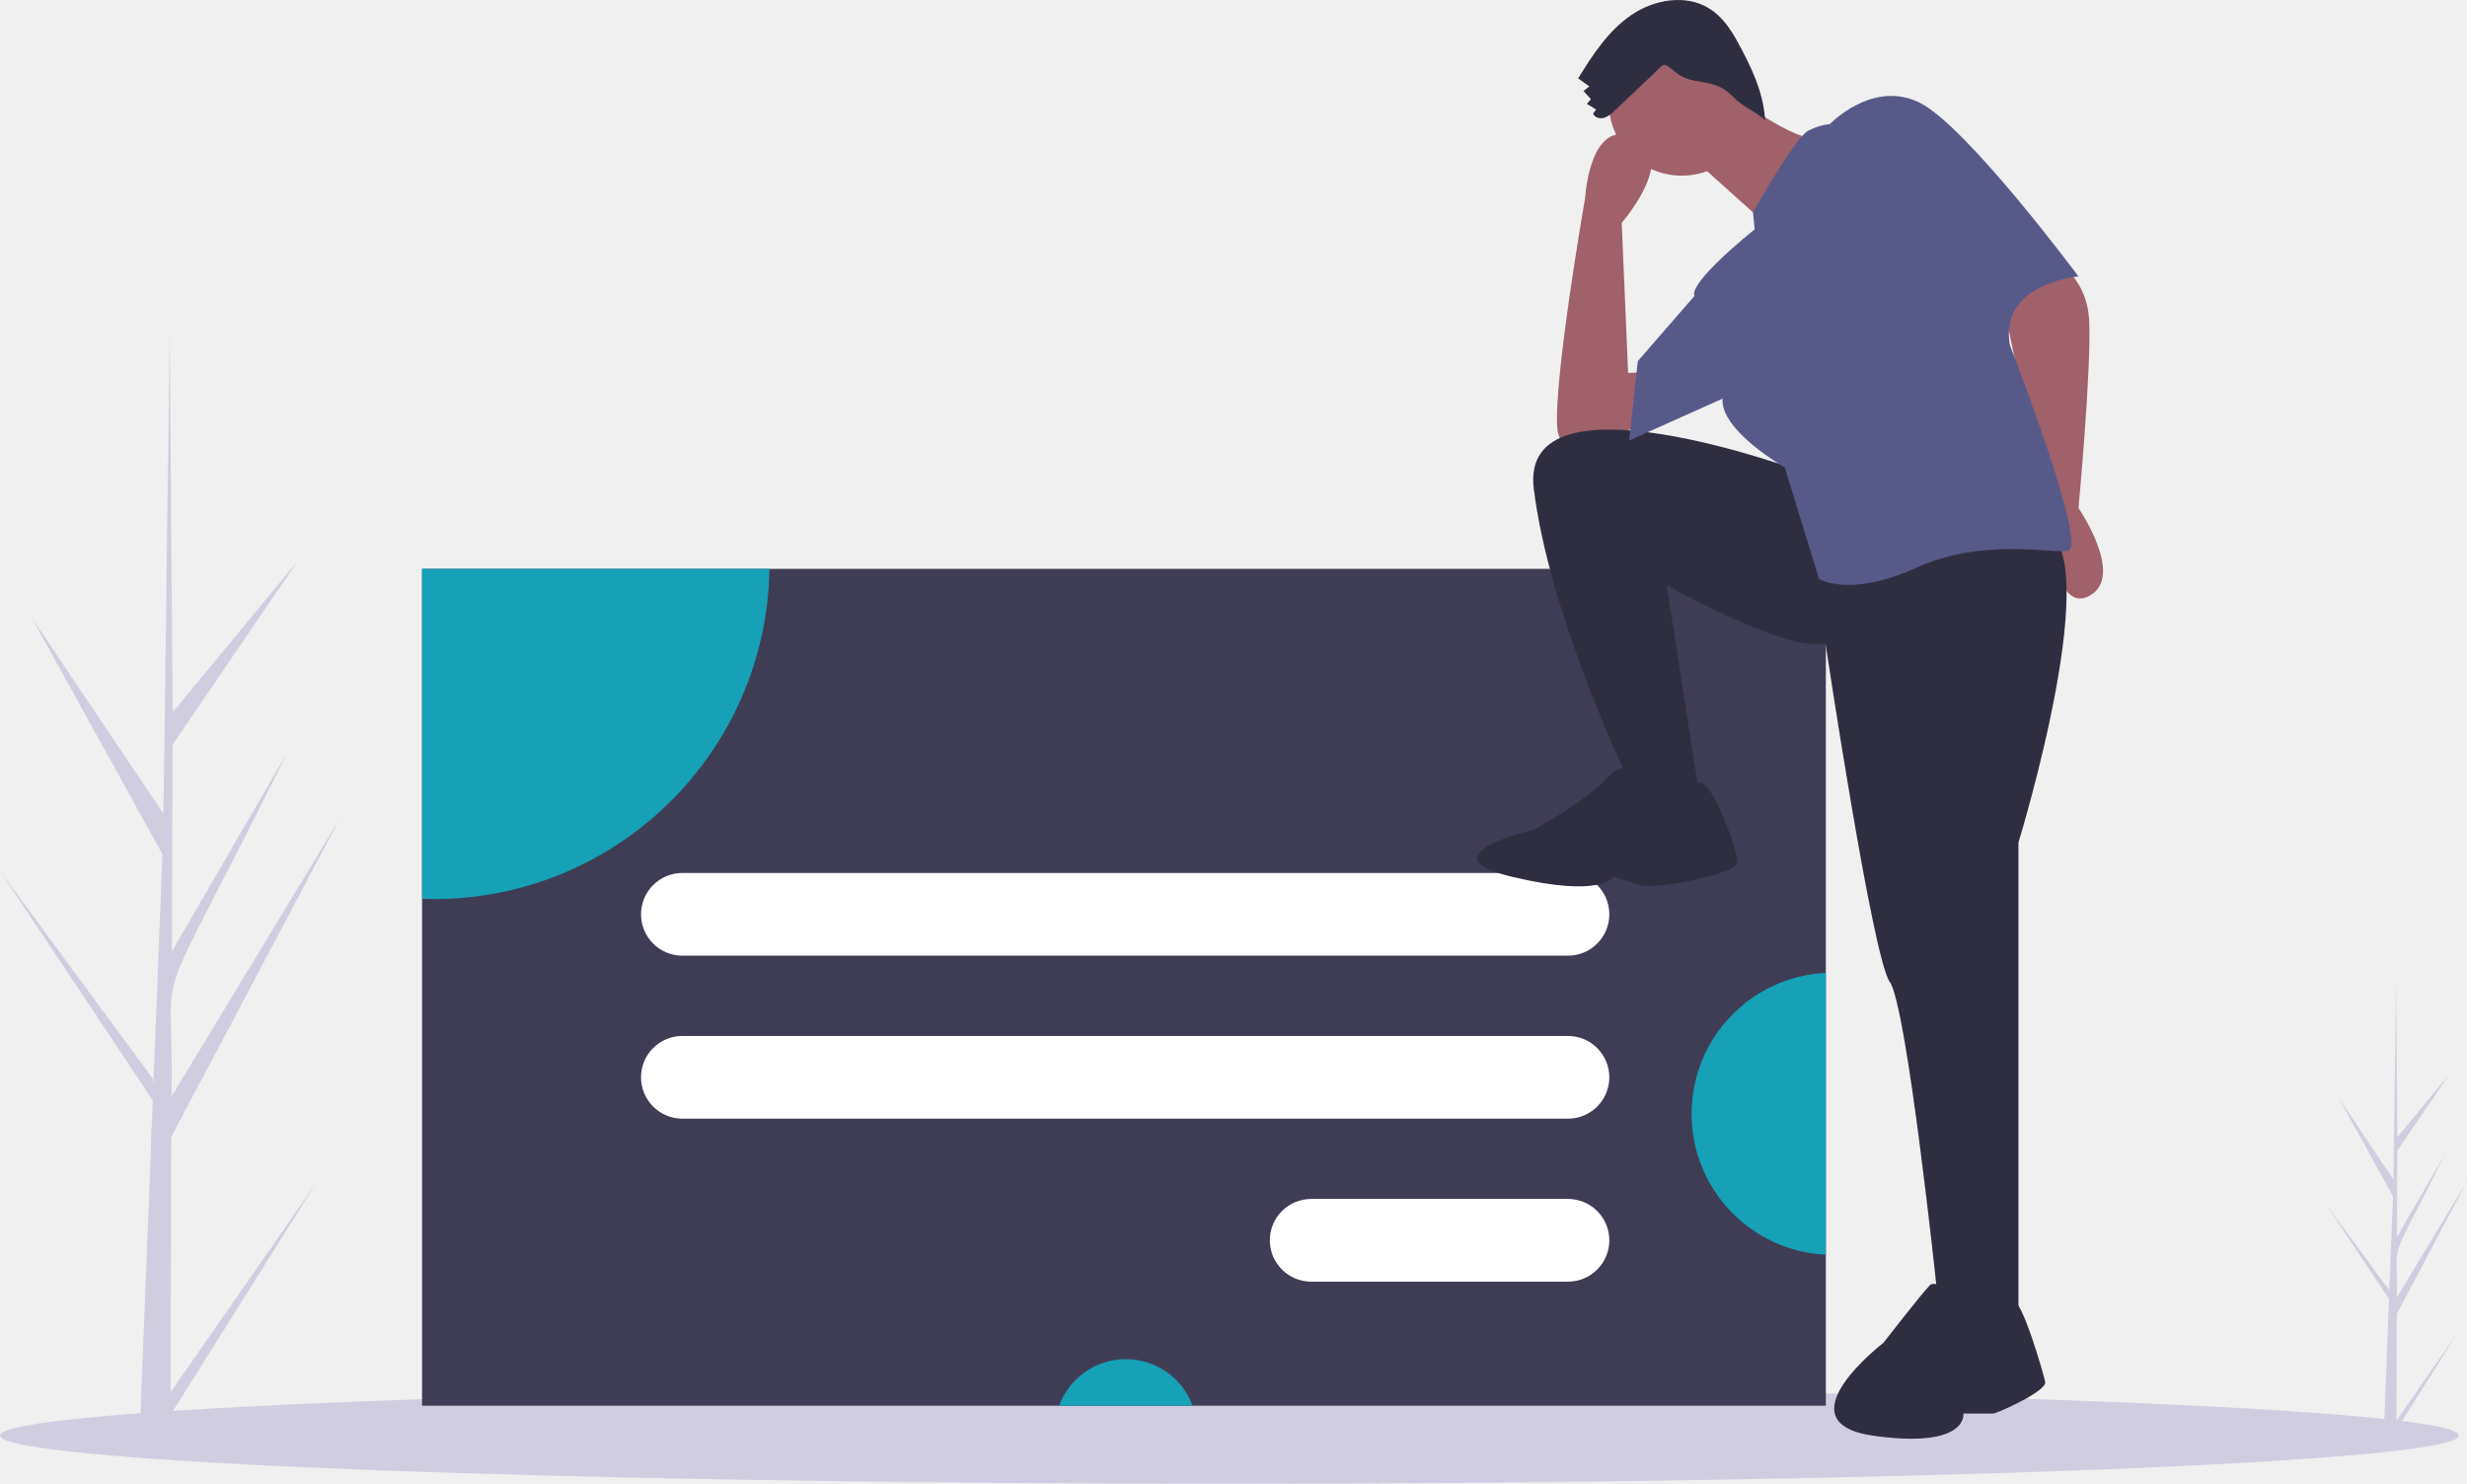
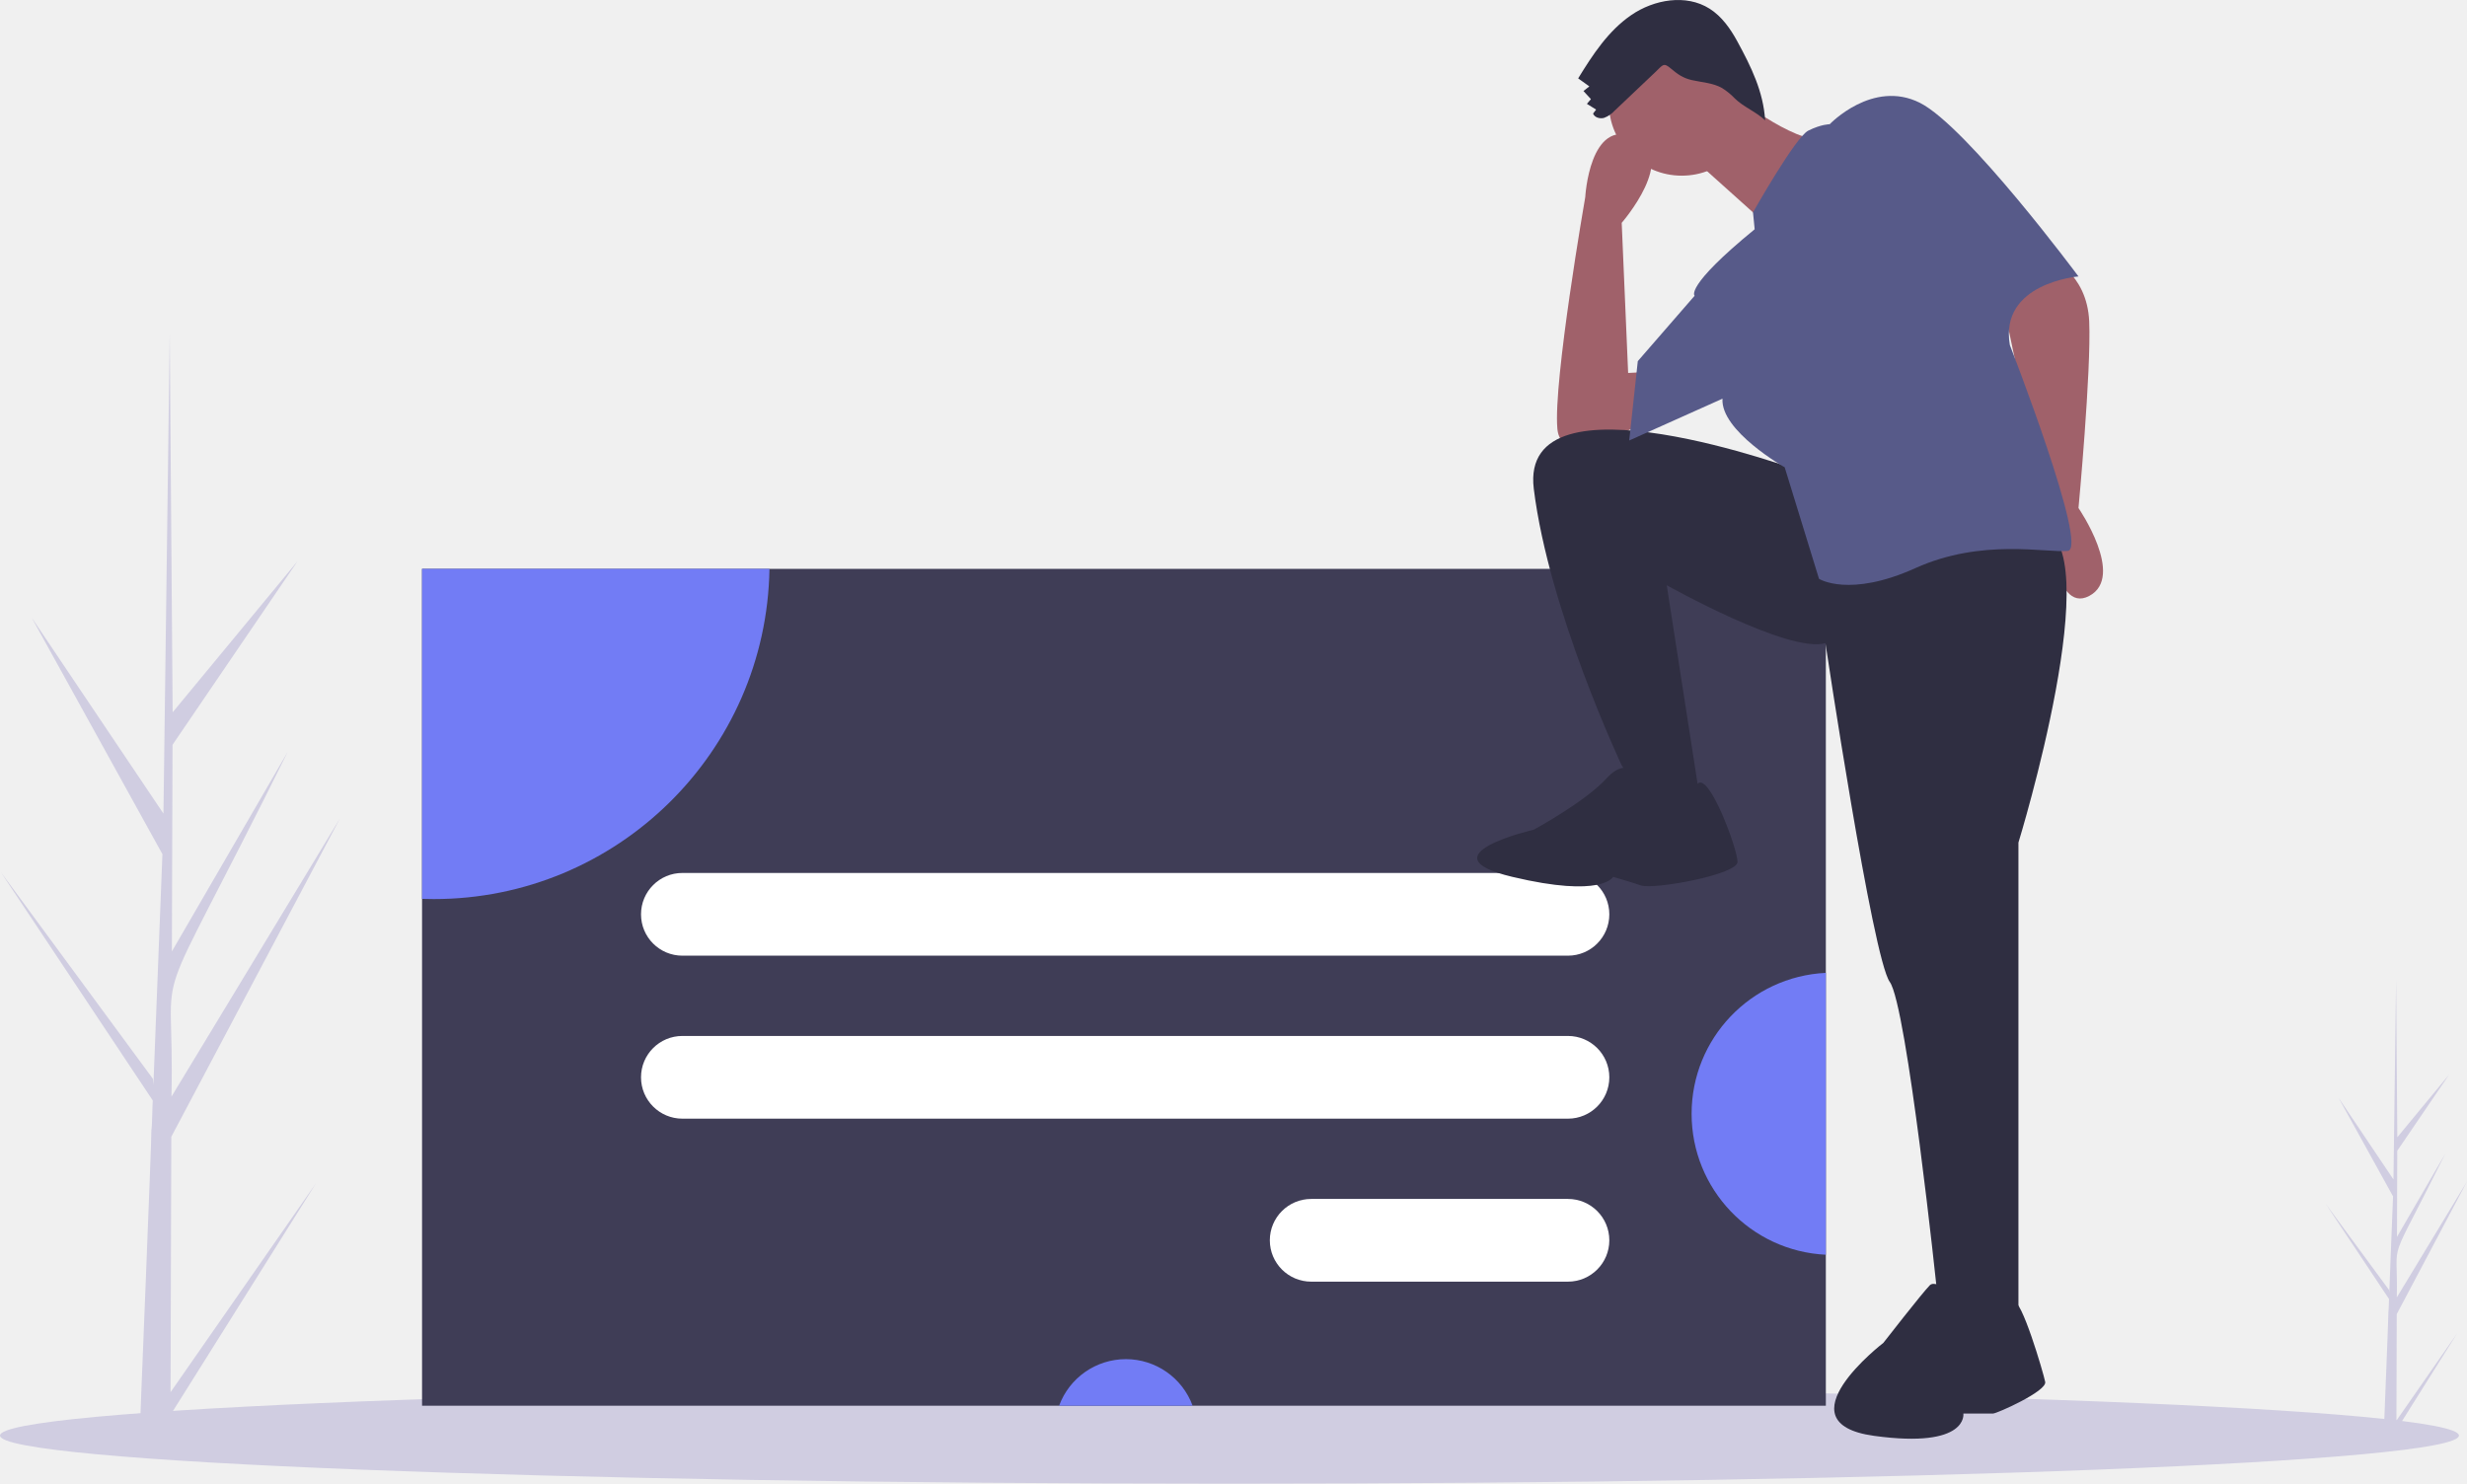
<svg xmlns="http://www.w3.org/2000/svg" id="b59c9f89-c93e-413f-a14b-776784e615e2" data-name="Layer 1" width="1075.516" height="646.899" viewBox="0 0 1075.516 646.899">
  <path d="M136.593,733.557l63.431-91.138L136.561,743.471l-.037,10.369q-6.785-.057-13.433-.441c-.02-2.354,5.371-131.899,5.142-134.243.313-.089.488-12.252.613-12.785L62.578,506.777,128.916,596.945l.198,2.666,3.935-100.648L76.086,395.895,133.5,481.278c.021-1.369,2.717-208.023,2.744-209.298.016.677,1.254,164.455,1.263,165.145l54.479-65.923-54.531,80.088-.279,90.079,50.556-87.108C124.639,581.295,138.602,536.842,136.99,604.702l73.436-121.291L136.927,622.176Z" transform="translate(-62.24207 -126.5504)" fill="#d0cde1" />
  <path d="M1106.99,745.93l26.433-37.98-26.447,42.111-.015,4.321q-2.828-.024-5.598-.184c-.008-.981,2.238-54.966,2.143-55.942.13-.037.204-5.106.255-5.328L1076.146,651.426l27.645,37.575.082,1.111,1.64-41.942-23.738-42.951,23.926,35.581c.009-.571,1.132-86.688,1.143-87.22.007.282.522,68.533.526,68.82l22.703-27.472L1107.349,628.303l-.116,37.538,21.068-36.3c-26.293,52.938-20.474,34.413-21.145,62.692l30.602-50.545-30.629,57.827Z" transform="translate(-62.24207 -126.5504)" fill="#d0cde1" />
  <ellipse cx="536" cy="625.899" rx="536" ry="21" fill="#d0cde1" />
  <rect x="184" y="248.031" width="612" height="364.87" fill="#3f3d56" />
-   <path d="M397.702,374.581a146.354,146.354,0,0,1-146.32,143.97c-1.72,0-3.43-.03-5.14-.09V374.581Z" transform="translate(-62.24207 -126.5504)" fill="#16a1b7" />
-   <path d="M582.179,739.451H523.972a31.008,31.008,0,0,1,58.207,0Z" transform="translate(-62.24207 -126.5504)" fill="#16a1b7" />
-   <path d="M858.242,550.721v122.9a61.523,61.523,0,0,1,0-122.9Z" transform="translate(-62.24207 -126.5504)" fill="#16a1b7" />
+   <path d="M397.702,374.581a146.354,146.354,0,0,1-146.32,143.97c-1.72,0-3.43-.03-5.14-.09V374.581Z" transform="translate(-62.24207 -126.5504)" fill="#727cf5" />
+   <path d="M582.179,739.451H523.972a31.008,31.008,0,0,1,58.207,0Z" transform="translate(-62.24207 -126.5504)" fill="#727cf5" />
+   <path d="M858.242,550.721v122.9a61.523,61.523,0,0,1,0-122.9Z" transform="translate(-62.24207 -126.5504)" fill="#727cf5" />
  <rect x="279.459" y="380.615" width="422.142" height="36.062" rx="18.031" fill="#fff" />
  <rect x="279.459" y="451.679" width="422.142" height="36.062" rx="18.031" fill="#fff" />
  <rect x="553.597" y="522.743" width="148.004" height="36.062" rx="18.031" fill="#fff" />
  <path d="M955.294,238.67s16.829,6.545,17.764,28.048-4.675,81.339-4.675,81.339,20.568,29.918,4.675,38.332-17.764-33.657-17.764-33.657l-18.699-88.818S947.814,237.735,955.294,238.67Z" transform="translate(-62.24207 -126.5504)" fill="#a0616a" />
  <path d="M783.267,307.855s-40.202,26.178-42.072,5.61S753.349,212.492,753.349,212.492s1.87-34.592,21.503-26.178-5.61,37.397-5.61,37.397l2.805,65.445,18.699-.935Z" transform="translate(-62.24207 -126.5504)" fill="#a0616a" />
  <path d="M847.777,332.163s-123.411-45.812-116.866,7.479,38.332,120.606,38.332,120.606l11.219,17.764h23.373L788.876,381.714s53.291,29.918,69.185,25.243c0,0,20.568,137.435,28.048,147.719s20.568,134.63,20.568,134.63l12.154,14.959h23.373V493.906s40.202-130.89,9.349-137.435S847.777,332.163,847.777,332.163Z" transform="translate(-62.24207 -126.5504)" fill="#2f2e41" />
  <path d="M777.657,465.858s-5.61-10.284-14.959,0-31.788,22.438-31.788,22.438-48.616,11.219-9.349,20.568,43.942,0,43.942,0,6.545,1.87,12.154,3.74S819.729,507.93,819.729,502.32s-12.379-39.134-17.408-34.058S777.657,465.858,777.657,465.858Z" transform="translate(-62.24207 -126.5504)" fill="#2f2e41" />
  <path d="M920.623,695.011s-13.785-11.352-17.029-8.109-20.272,25.138-20.272,25.138-45.41,34.868-4.054,40.544,38.923-9.731,38.923-9.731h12.974c1.622,0,23.516-9.731,22.705-13.785s-10.542-37.116-13.785-34.776S920.623,695.011,920.623,695.011Z" transform="translate(-62.24207 -126.5504)" fill="#2f2e41" />
  <circle cx="733.179" cy="44.805" r="31.788" fill="#a0616a" />
  <path d="M817.859,167.615s24.308,20.568,41.137,20.568S834.688,226.516,834.688,226.516l-36.462-32.723Z" transform="translate(-62.24207 -126.5504)" fill="#a0616a" />
  <path d="M827.208,226.516l-.728-7.366s18.492-32.836,24.101-35.641,9.349-2.805,9.349-2.805,18.699-19.634,39.267-9.349,69.185,75.729,69.185,75.729-34.592,2.805-29.918,29.918c0,0,34.592,88.818,25.243,89.753s-37.397-5.61-66.38,7.479-42.072,4.675-42.072,4.675l-14.959-48.616s-28.048-15.894-27.113-29.918L772.515,318.607l3.74-34.592,24.776-28.515S796.356,251.759,827.208,226.516Z" transform="translate(-62.24207 -126.5504)" fill="#575a89" />
  <path d="M766.18,174.792a11.737,11.737,0,0,1-4.616,3.144c-1.811.511-4.092-.116-4.813-1.853l1.344-1.749-4.029-2.504,1.756-2.06-3.246-3.524,2.562-2.032-4.877-3.488c6.321-10.315,13.157-20.758,23.137-27.596s23.925-9.267,34.148-2.8c5.308,3.358,9.061,8.687,12.068,14.202,6.047,11.09,11.376,21.901,12.163,34.508-3.798-3.699-9.343-5.783-13.141-9.482a28.463,28.463,0,0,0-5.669-4.641c-3.973-2.24-8.726-2.438-13.173-3.449-3.74-.85-6.166-2.535-8.995-4.945-3.366-2.867-3.503-1.758-6.901,1.469Q775.044,166.397,766.18,174.792Z" transform="translate(-62.24207 -126.5504)" fill="#2f2e41" />
</svg>
